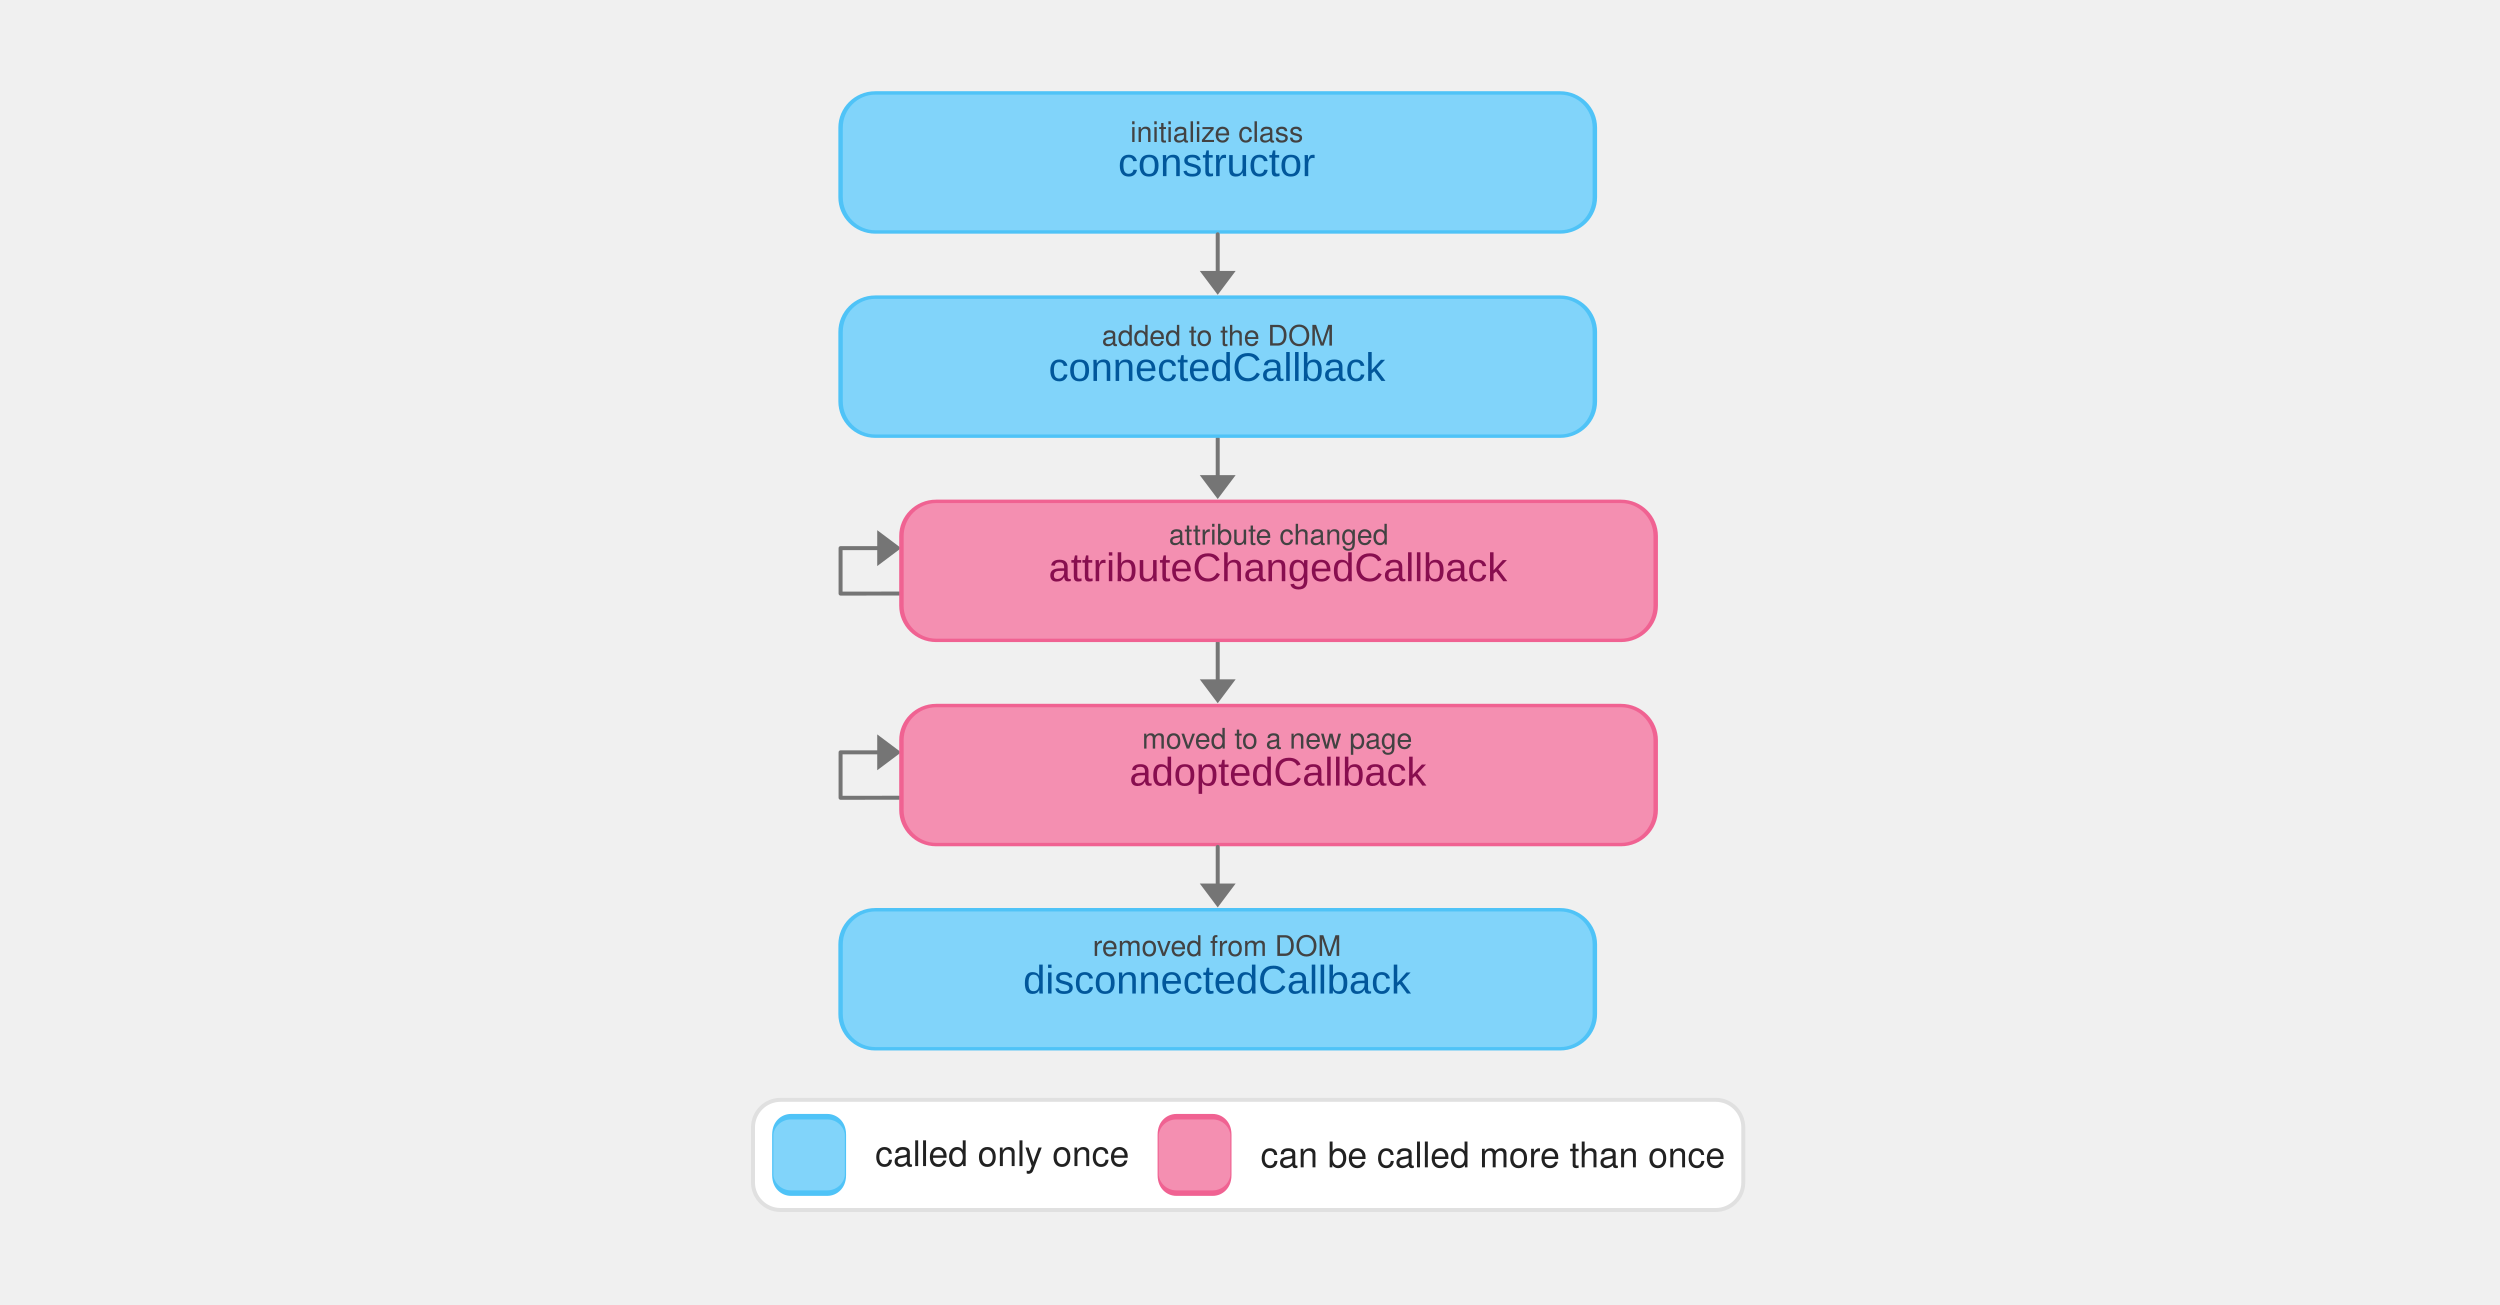
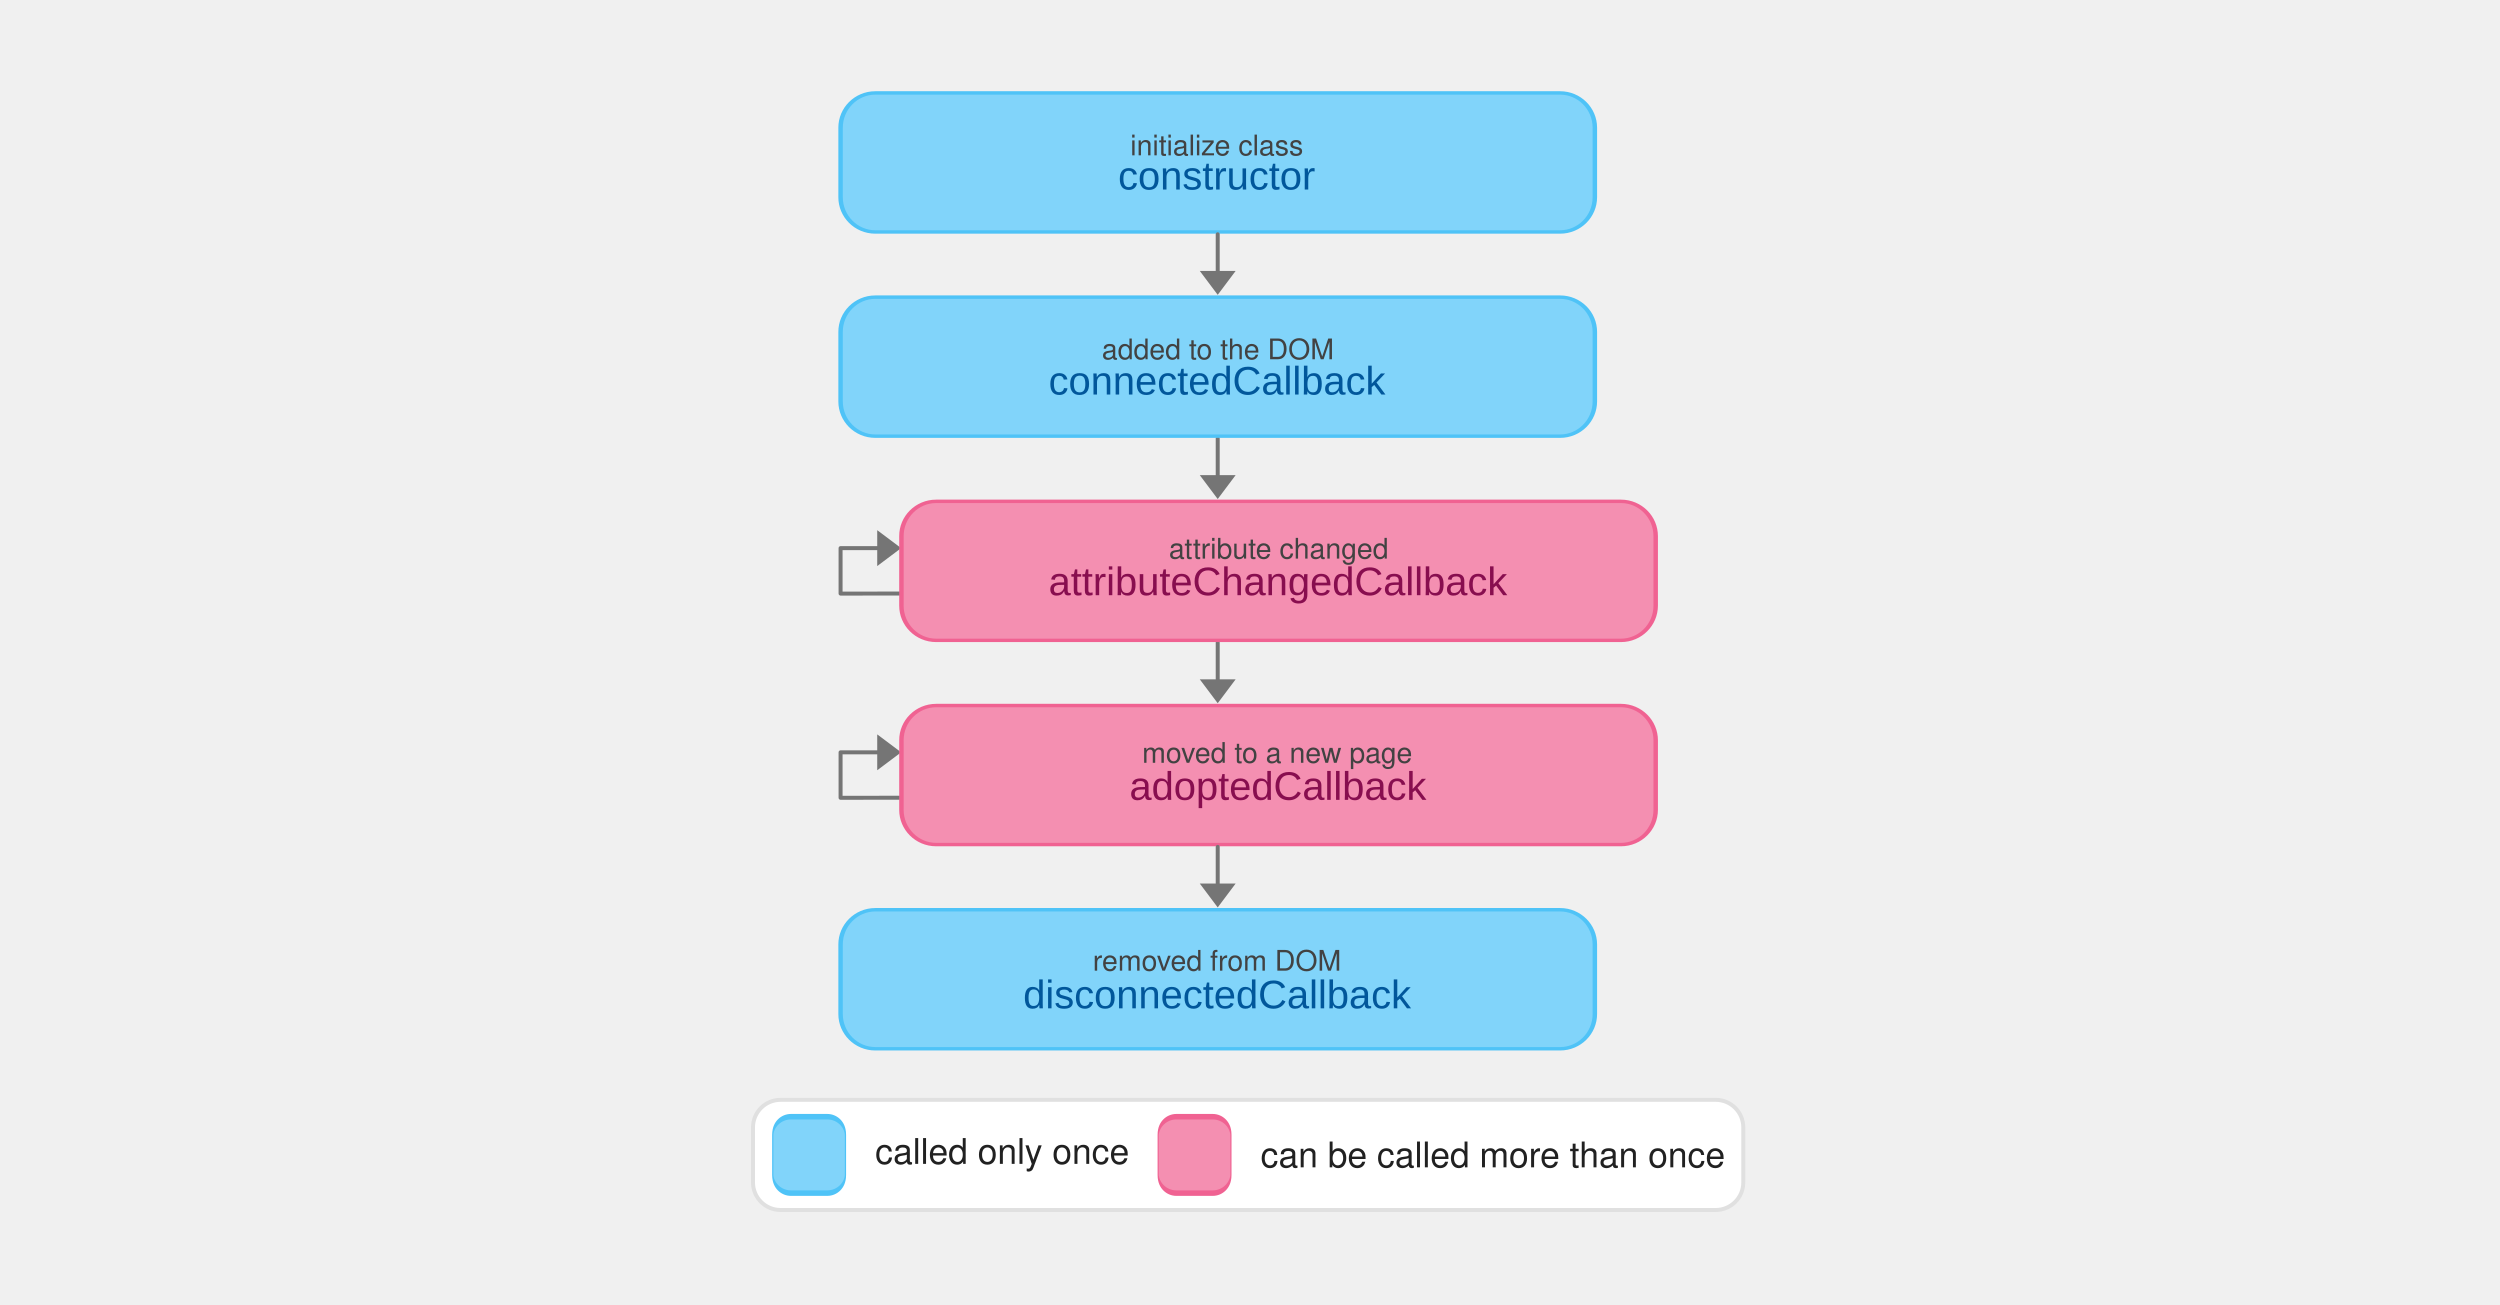
<svg xmlns="http://www.w3.org/2000/svg" width="100%" height="100%" viewBox="0 0 439 229" version="1.1" xml:space="preserve" style="fill-rule:evenodd;clip-rule:evenodd;stroke-linecap:round;stroke-linejoin:round;stroke-miterlimit:1.5;">
  <g transform="matrix(1,0,0,1,-3.61407,-32.5924)">
    <g transform="matrix(1.25962,0,0,1.0214,-258.386,-139.003)">
      <path d="M556,172.491C556,170.012 554.368,168 552.359,168L211.641,168C209.632,168 208,170.012 208,172.491L208,387.509C208,389.988 209.632,392 211.641,392L552.359,392C554.368,392 556,389.988 556,387.509L556,172.491Z" style="fill:none;" />
    </g>
    <g transform="matrix(1,0,0,1,-2.84217e-14,-1.72171)">
      <g transform="matrix(1,0,0,1,11.905,0)">
        <g transform="matrix(0.675775,0,0,0.519441,98.0916,-28.8399)">
          <path d="M257,164.75C257,158.265 252.953,153 247.968,153L70.032,153C65.047,153 61,158.265 61,164.75L61,188.25C61,194.735 65.047,200 70.032,200L247.968,200C252.953,200 257,194.735 257,188.25L257,164.75Z" style="fill:rgb(129,212,250);stroke:rgb(79,195,247);stroke-width:1.16px;" />
        </g>
-         <g transform="matrix(0.777057,0,0,0.777057,108.595,-13.4833)">
-           <text x="102.242px" y="101.322px" style="font-family:'ArialMT', 'Arial', sans-serif;font-size:9.008px;fill:rgb(1,87,155);">constructor</text>
+         <g transform="matrix(1,0,0,1,0.0010574,2.34326)">
+           <g transform="matrix(0.777057,0,0,0.777057,188.043,65.2497)">
+             <text x="0px" y="0px" style="font-family:'ArialMT', 'Arial', sans-serif;font-size:9.008px;fill:rgb(1,87,155);">constructor</text>
+           </g>
+           <g transform="matrix(0.777057,0,0,0.777057,190.186,59.2513)">
+             <text x="0px" y="0px" style="font-family:'Helvetica';font-size:6.435px;fill:rgb(66,66,66);">initialize class</text>
+           </g>
        </g>
-         <g transform="matrix(4.7581e-17,0.0953395,-0.777057,5.83786e-18,286.336,54.2442)">
-           <g transform="matrix(7.88003e-17,-1.28691,10.4888,6.42256e-16,-209.044,379.158)">
+         <g transform="matrix(1,-1.92108e-23,-1.92779e-21,0.999997,-8.29138,34.314)">
+           <g>
            <path d="M216.981,47.574L213.831,51.774L210.681,47.574L216.981,47.574Z" style="fill:rgb(117,117,117);" />
            <path d="M213.831,41.139L213.831,48.414" style="fill:none;stroke:rgb(117,117,117);stroke-width:0.7px;" />
          </g>
        </g>
-         <g transform="matrix(4.7581e-17,0.0953395,-0.777057,5.83786e-18,286.336,90.1019)">
-           <g transform="matrix(7.88003e-17,-1.28691,10.4888,6.42256e-16,-585.149,379.158)">
+         <g transform="matrix(1,-1.92108e-23,-1.92779e-21,0.999997,-8.29138,34.3141)">
+           <g>
            <path d="M216.981,83.431L213.831,87.631L210.681,83.431L216.981,83.431Z" style="fill:rgb(117,117,117);" />
            <path d="M213.831,76.996L213.831,84.271" style="fill:none;stroke:rgb(117,117,117);stroke-width:0.7px;" />
          </g>
        </g>
-         <g transform="matrix(4.7581e-17,0.0953395,-0.777057,5.83786e-18,286.336,125.96)">
-           <g transform="matrix(7.88003e-17,-1.28691,10.4888,6.42256e-16,-961.254,379.158)">
+         <g transform="matrix(1,-1.92108e-23,-1.92779e-21,0.999997,-8.29138,34.3145)">
+           <g>
            <path d="M216.981,119.289L213.831,123.489L210.681,119.289L216.981,119.289Z" style="fill:rgb(117,117,117);" />
            <path d="M213.831,112.854L213.831,120.129" style="fill:none;stroke:rgb(117,117,117);stroke-width:0.7px;" />
          </g>
        </g>
-         <g transform="matrix(0.154212,-3.89618e-18,-2.1068e-16,0.777057,98.4417,49.767)">
-           <g transform="matrix(6.48456,3.25137e-17,1.75813e-15,1.28691,-692.114,-19.8865)">
+         <g transform="matrix(0.999997,-1.47999e-23,-1.45524e-21,1,-8.29058,34.3141)">
+           <g>
            <path d="M154.04,93.099L158.24,96.249L154.04,99.399L154.04,93.099Z" style="fill:rgb(117,117,117);" />
            <path d="M158.063,104.225L147.605,104.236L147.605,96.249L154.88,96.249" style="fill:none;stroke:rgb(117,117,117);stroke-width:0.7px;" />
          </g>
        </g>
        <g transform="matrix(0.675775,0,0,0.519441,108.776,42.8754)">
          <path d="M257,164.75C257,158.265 252.953,153 247.968,153L70.032,153C65.047,153 61,158.265 61,164.75L61,188.25C61,194.735 65.047,200 70.032,200L247.968,200C252.953,200 257,194.735 257,188.25L257,164.75Z" style="fill:rgb(244,143,177);stroke:rgb(240,98,146);stroke-width:1.16px;" />
        </g>
-         <g transform="matrix(0.777057,0,0,0.777057,113.602,57.6355)">
-           <text x="80.089px" y="101.322px" style="font-family:'ArialMT', 'Arial', sans-serif;font-size:9.008px;fill:rgb(136,14,79);">attributeChangedCallback</text>
+         <g transform="matrix(1,0,0,1,0.00164017,2.46564)">
+           <g transform="matrix(0.777057,0,0,0.777057,175.836,136.368)">
+             <text x="0px" y="0px" style="font-family:'ArialMT', 'Arial', sans-serif;font-size:9.008px;fill:rgb(136,14,79);">attributeChangedCallback</text>
+           </g>
+           <g transform="matrix(0.777057,0,0,0.777057,196.968,129.94)">
+             <text x="0px" y="0px" style="font-family:'Helvetica';font-size:6.435px;fill:rgb(66,66,66);">attribute changed</text>
+           </g>
        </g>
-         <g transform="matrix(0.154212,-3.89618e-18,-2.1068e-16,0.777057,98.4417,85.6247)">
-           <g transform="matrix(6.48456,3.25137e-17,1.75813e-15,1.28691,-692.114,-66.0319)">
+         <g transform="matrix(0.999997,-1.47999e-23,-1.45524e-21,1,-8.29058,34.3141)">
+           <g>
            <path d="M154.04,128.957L158.24,132.107L154.04,135.257L154.04,128.957Z" style="fill:rgb(117,117,117);" />
            <path d="M158.063,140.083L147.605,140.093L147.605,132.107L154.88,132.107" style="fill:none;stroke:rgb(117,117,117);stroke-width:0.7px;" />
          </g>
        </g>
        <g transform="matrix(0.675775,0,0,0.519441,108.776,78.7331)">
          <path d="M257,164.75C257,158.265 252.953,153 247.968,153L70.032,153C65.047,153 61,158.265 61,164.75L61,188.25C61,194.735 65.047,200 70.032,200L247.968,200C252.953,200 257,194.735 257,188.25L257,164.75Z" style="fill:rgb(244,143,177);stroke:rgb(240,98,146);stroke-width:1.16px;" />
        </g>
-         <g transform="matrix(0.777057,0,0,0.777057,113.602,93.5342)">
-           <text x="98.365px" y="101.322px" style="font-family:'ArialMT', 'Arial', sans-serif;font-size:9.008px;fill:rgb(136,14,79);">adoptedCallback</text>
+         <g transform="matrix(1,0,0,1,0.00125771,2.5021)">
+           <g transform="matrix(0.777057,0,0,0.777057,190.037,172.267)">
+             <text x="0px" y="0px" style="font-family:'ArialMT', 'Arial', sans-serif;font-size:9.008px;fill:rgb(136,14,79);">adoptedCallback</text>
+           </g>
+           <g transform="matrix(0.777057,0,0,0.777057,192.267,165.765)">
+             <text x="0px" y="0px" style="font-family:'Helvetica';font-size:6.435px;fill:rgb(66,66,66);">moved to a new page</text>
+           </g>
        </g>
-         <g transform="matrix(4.7581e-17,0.0953395,-0.777057,5.83786e-18,286.336,161.817)">
-           <g transform="matrix(7.88003e-17,-1.28691,10.4888,6.42256e-16,-1337.36,379.158)">
+         <g transform="matrix(1,-1.92108e-23,-1.92779e-21,0.999997,-8.29138,34.3138)">
+           <g>
            <path d="M216.981,155.146L213.831,159.346L210.681,155.146L216.981,155.146Z" style="fill:rgb(117,117,117);" />
            <path d="M213.831,148.712L213.831,155.986" style="fill:none;stroke:rgb(117,117,117);stroke-width:0.7px;" />
          </g>
        </g>
        <g transform="matrix(0.675775,0,0,0.519441,98.0916,7.01776)">
          <path d="M257,164.75C257,158.265 252.953,153 247.968,153L70.032,153C65.047,153 61,158.265 61,164.75L61,188.25C61,194.735 65.047,200 70.032,200L247.968,200C252.953,200 257,194.735 257,188.25L257,164.75Z" style="fill:rgb(129,212,250);stroke:rgb(79,195,247);stroke-width:1.16px;" />
        </g>
-         <g transform="matrix(0.777057,0,0,0.777057,102.907,22.4717)">
-           <text x="93.861px" y="101.322px" style="font-family:'ArialMT', 'Arial', sans-serif;font-size:9.008px;fill:rgb(1,87,155);">connectedCallback</text>
+         <g transform="matrix(1,0,0,1,0.0016042,2.39455)">
+           <g transform="matrix(0.777057,0,0,0.777057,175.842,101.205)">
+             <text x="0px" y="0px" style="font-family:'ArialMT', 'Arial', sans-serif;font-size:9.008px;fill:rgb(1,87,155);">connectedCallback</text>
+           </g>
+           <g transform="matrix(0.777057,0,0,0.777057,185.191,95.0033)">
+             <text x="0px" y="0px" style="font-family:'Helvetica';font-size:6.435px;fill:rgb(66,66,66);">added to the DOM</text>
+           </g>
        </g>
        <g transform="matrix(0.675775,0,0,0.519441,98.0916,114.591)">
          <path d="M257,164.75C257,158.265 252.953,153 247.968,153L70.032,153C65.047,153 61,158.265 61,164.75L61,188.25C61,194.735 65.047,200 70.032,200L247.968,200C252.953,200 257,194.735 257,188.25L257,164.75Z" style="fill:rgb(129,212,250);stroke:rgb(79,195,247);stroke-width:1.16px;" />
        </g>
-         <g transform="matrix(0.777057,0,0,0.777057,102.924,130.045)">
-           <text x="88.103px" y="101.322px" style="font-family:'ArialMT', 'Arial', sans-serif;font-size:9.008px;fill:rgb(1,87,155);">disconnectedCallback</text>
-         </g>
-         <g transform="matrix(0.777057,0,0,0.777057,-92.6398,-17.1458)">
-           <text x="363.97px" y="98.316px" style="font-family:'Helvetica';font-size:6.435px;fill:rgb(66,66,66);">initialize class</text>
-         </g>
-         <g transform="matrix(0.777057,0,0,0.777057,-97.6349,18.6062)">
-           <text x="363.97px" y="98.316px" style="font-family:'Helvetica';font-size:6.435px;fill:rgb(66,66,66);">added to the DOM</text>
-         </g>
-         <g transform="matrix(0.777057,0,0,0.777057,-85.8575,53.5424)">
-           <text x="363.97px" y="98.316px" style="font-family:'Helvetica';font-size:6.435px;fill:rgb(66,66,66);">attribute changed</text>
-         </g>
-         <g transform="matrix(0.777057,0,0,0.777057,-90.5584,89.3682)">
-           <text x="363.97px" y="98.316px" style="font-family:'Helvetica';font-size:6.435px;fill:rgb(66,66,66);">moved to a new page</text>
-         </g>
-         <g transform="matrix(0.777057,0,0,0.777057,-99.2218,125.775)">
-           <text x="363.97px" y="98.316px" style="font-family:'Helvetica';font-size:6.435px;fill:rgb(66,66,66);">removed from DOM</text>
+         <g transform="matrix(1,0,0,1,0.00203942,2.59674)">
+           <g transform="matrix(0.777057,0,0,0.777057,171.385,208.778)">
+             <text x="0px" y="0px" style="font-family:'ArialMT', 'Arial', sans-serif;font-size:9.008px;fill:rgb(1,87,155);">disconnectedCallback</text>
+           </g>
+           <g transform="matrix(0.777057,0,0,0.777057,183.604,202.172)">
+             <text x="0px" y="0px" style="font-family:'Helvetica';font-size:6.435px;fill:rgb(66,66,66);">removed from DOM</text>
+           </g>
        </g>
      </g>
      <g transform="matrix(1,0,0,1,-0.62363,0)">
        <g transform="matrix(1,0,0,1,-2.85042,0)">
          <path d="M313.209,232.281C313.209,229.612 311.042,227.445 308.373,227.445L144.15,227.445C141.481,227.445 139.314,229.612 139.314,232.281L139.314,241.952C139.314,244.621 141.481,246.788 144.15,246.788L308.373,246.788C311.042,246.788 313.209,244.621 313.209,241.952L313.209,232.281Z" style="fill:white;stroke:rgb(224,224,224);stroke-width:0.7px;" />
        </g>
-         <g transform="matrix(1,0,0,1,0.62363,0.482768)">
-           <g>
-             <g transform="matrix(0.0651099,0,0,0.285572,135.342,186.23)">
-               <path d="M257,164.172C257,158.006 235.044,153 208,153L110,153C82.956,153 61,158.006 61,164.172L61,188.828C61,194.994 82.956,200 110,200L208,200C235.044,200 257,194.994 257,188.828L257,164.172Z" style="fill:rgb(129,212,250);stroke:rgb(79,195,247);stroke-width:3.38px;" />
-             </g>
-             <g transform="matrix(0.777057,0,0,0.777057,-125.535,162.2)">
-               <text x="363.97px" y="98.316px" style="font-family:'Helvetica';font-size:8px;fill:rgb(33,33,33);">called only once</text>
-             </g>
+         <g>
+           <g transform="matrix(0.0651099,0,0,0.285572,135.966,186.713)">
+             <path d="M257,164.172C257,158.006 235.044,153 208,153L110,153C82.956,153 61,158.006 61,164.172L61,188.828C61,194.994 82.956,200 110,200L208,200C235.044,200 257,194.994 257,188.828L257,164.172Z" style="fill:rgb(129,212,250);stroke:rgb(79,195,247);stroke-width:3.38px;" />
          </g>
-           <g>
-             <g transform="matrix(0.0651099,0,0,0.285572,203.024,186.23)">
-               <path d="M257,164.172C257,158.006 235.044,153 208,153L110,153C82.956,153 61,158.006 61,164.172L61,188.828C61,194.994 82.956,200 110,200L208,200C235.044,200 257,194.994 257,188.828L257,164.172Z" style="fill:rgb(244,143,177);stroke:rgb(240,98,146);stroke-width:3.38px;" />
-             </g>
-             <g transform="matrix(0.777057,0,0,0.777057,-57.8525,162.415)">
-               <text x="363.97px" y="98.316px" style="font-family:'Helvetica';font-size:8px;fill:rgb(33,33,33);">can be called more than once</text>
-             </g>
+           <g transform="matrix(0.777057,0,0,0.777057,157.914,238.687)">
+             <text x="0px" y="0px" style="font-family:'Helvetica';font-size:8px;fill:rgb(33,33,33);">called only once</text>
+           </g>
+           <g transform="matrix(0.0651099,0,0,0.285572,203.648,186.713)">
+             <path d="M257,164.172C257,158.006 235.044,153 208,153L110,153C82.956,153 61,158.006 61,164.172L61,188.828C61,194.994 82.956,200 110,200L208,200C235.044,200 257,194.994 257,188.828L257,164.172Z" style="fill:rgb(244,143,177);stroke:rgb(240,98,146);stroke-width:3.38px;" />
+           </g>
+           <g transform="matrix(0.777057,0,0,0.777057,225.597,239.294)">
+             <text x="0px" y="0px" style="font-family:'Helvetica';font-size:8px;fill:rgb(33,33,33);">can be called more than once</text>
          </g>
        </g>
      </g>
    </g>
  </g>
</svg>
